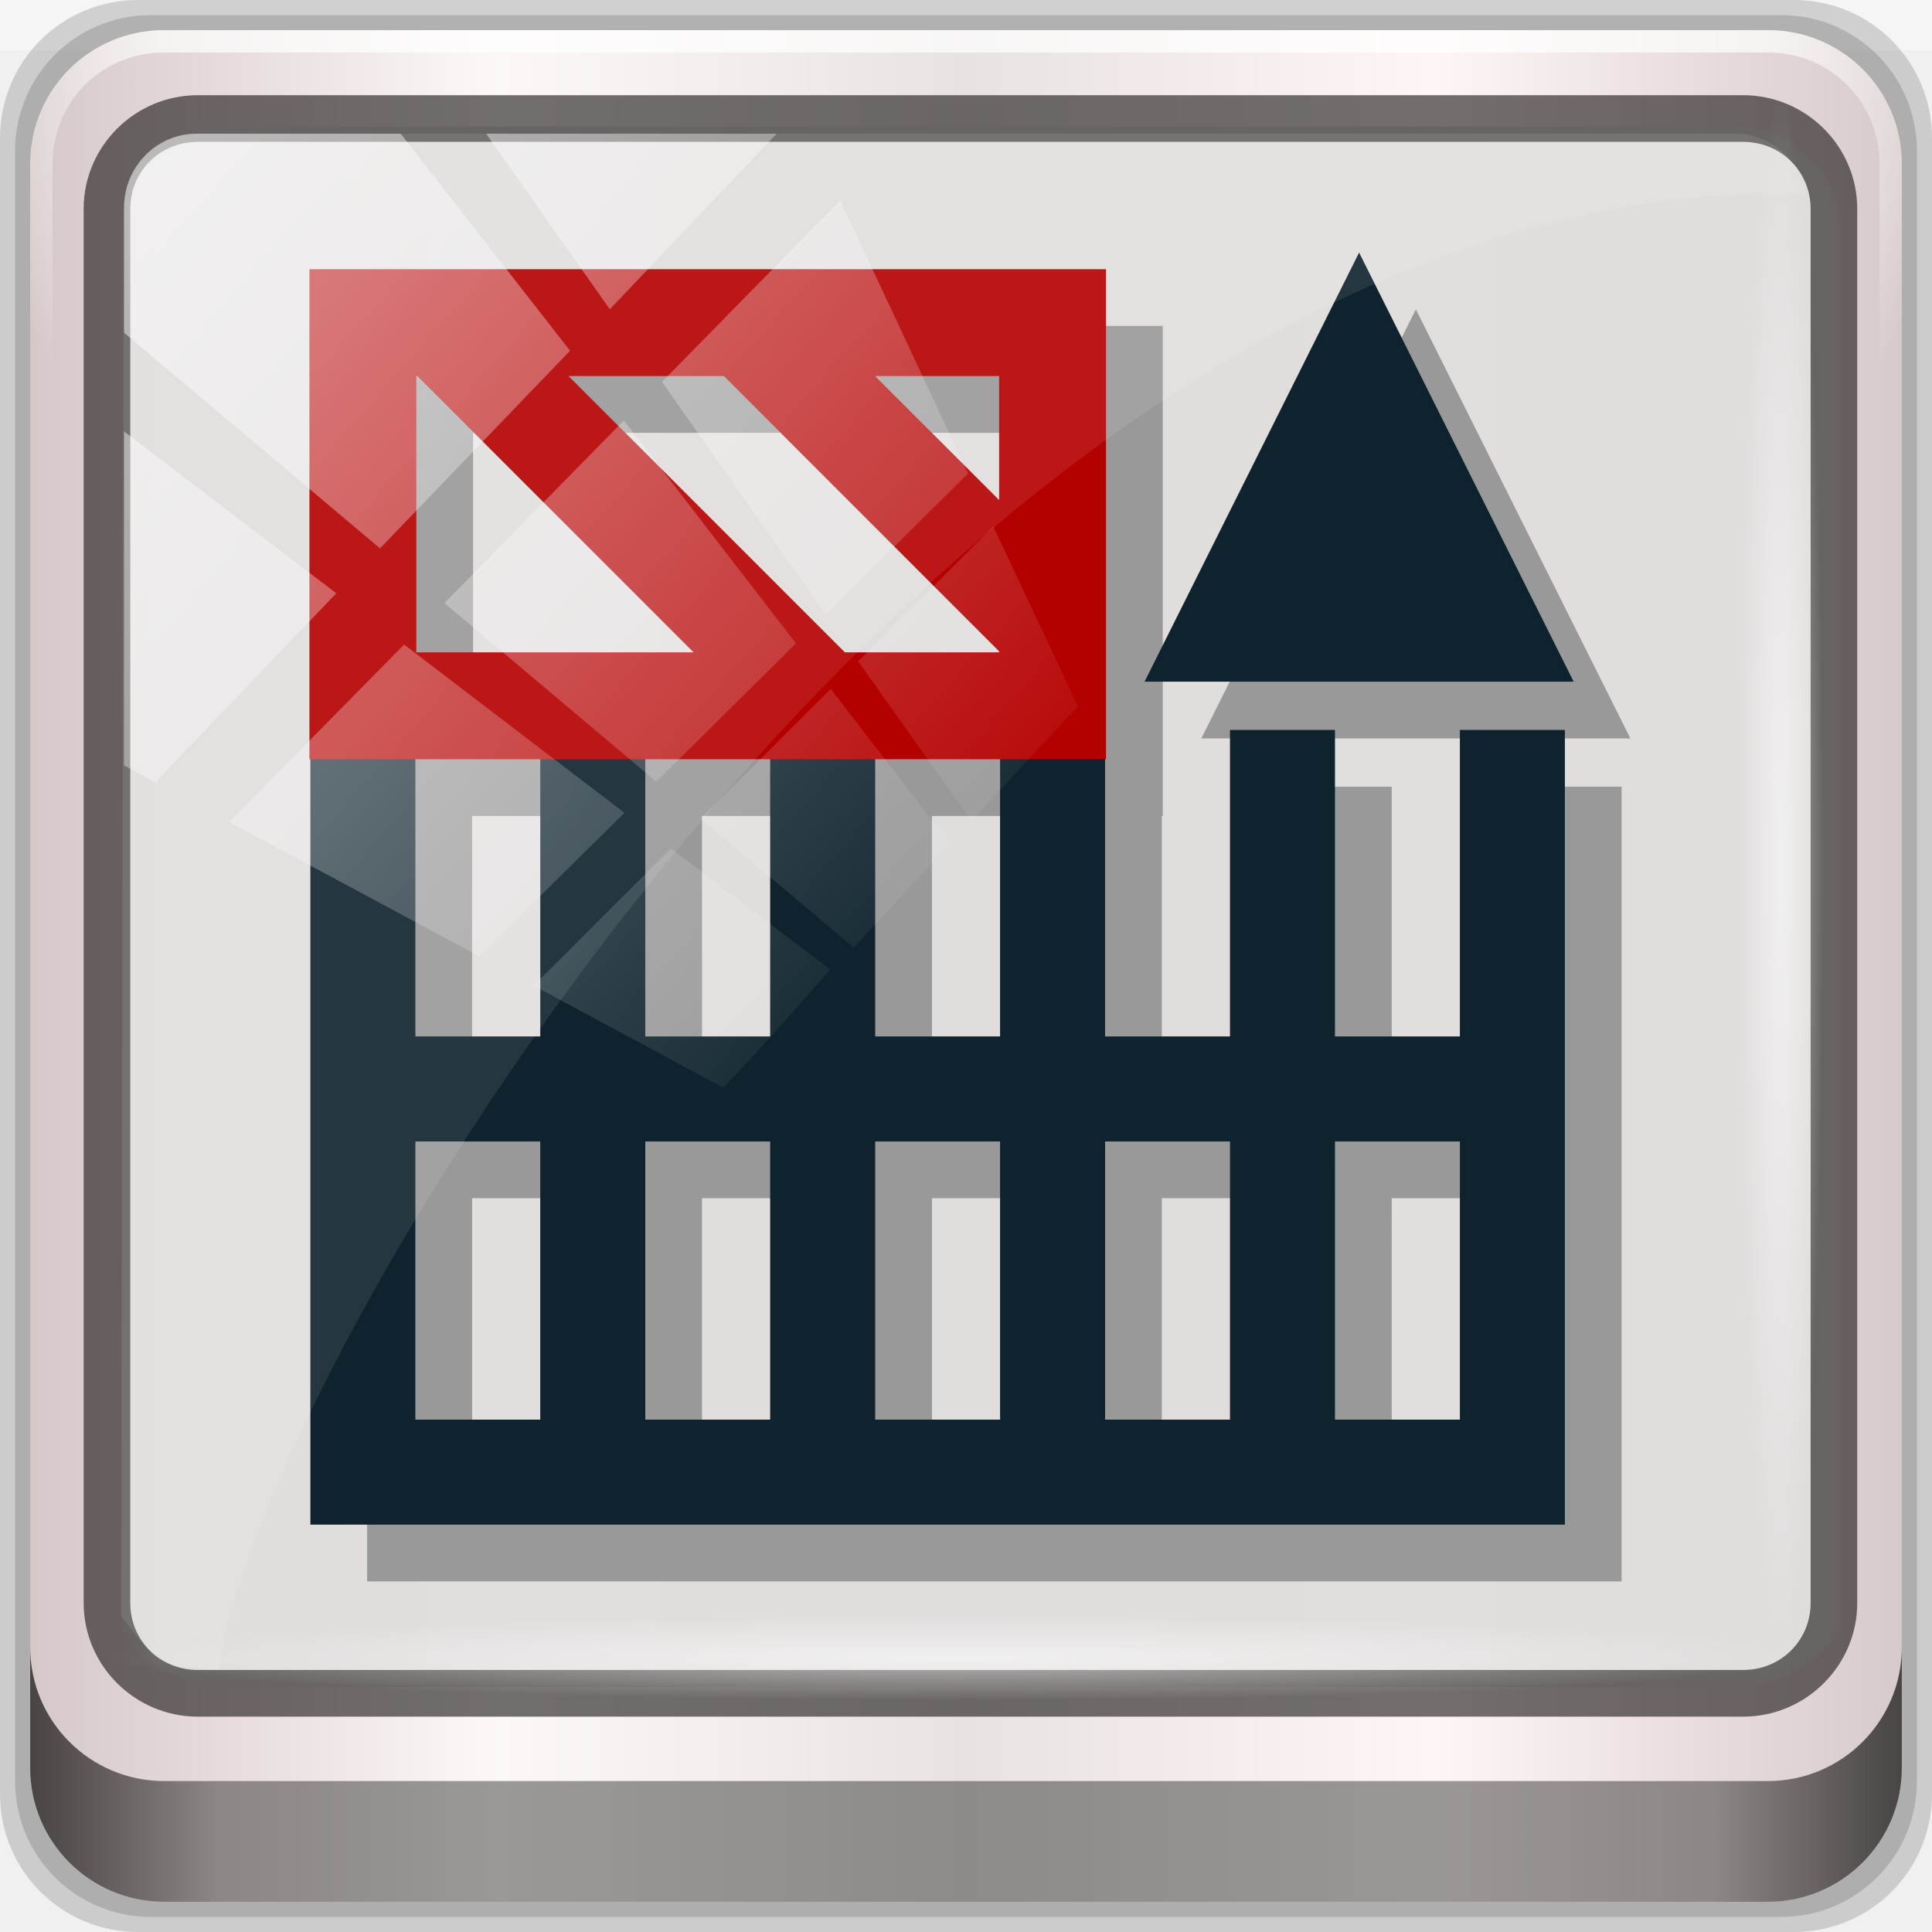
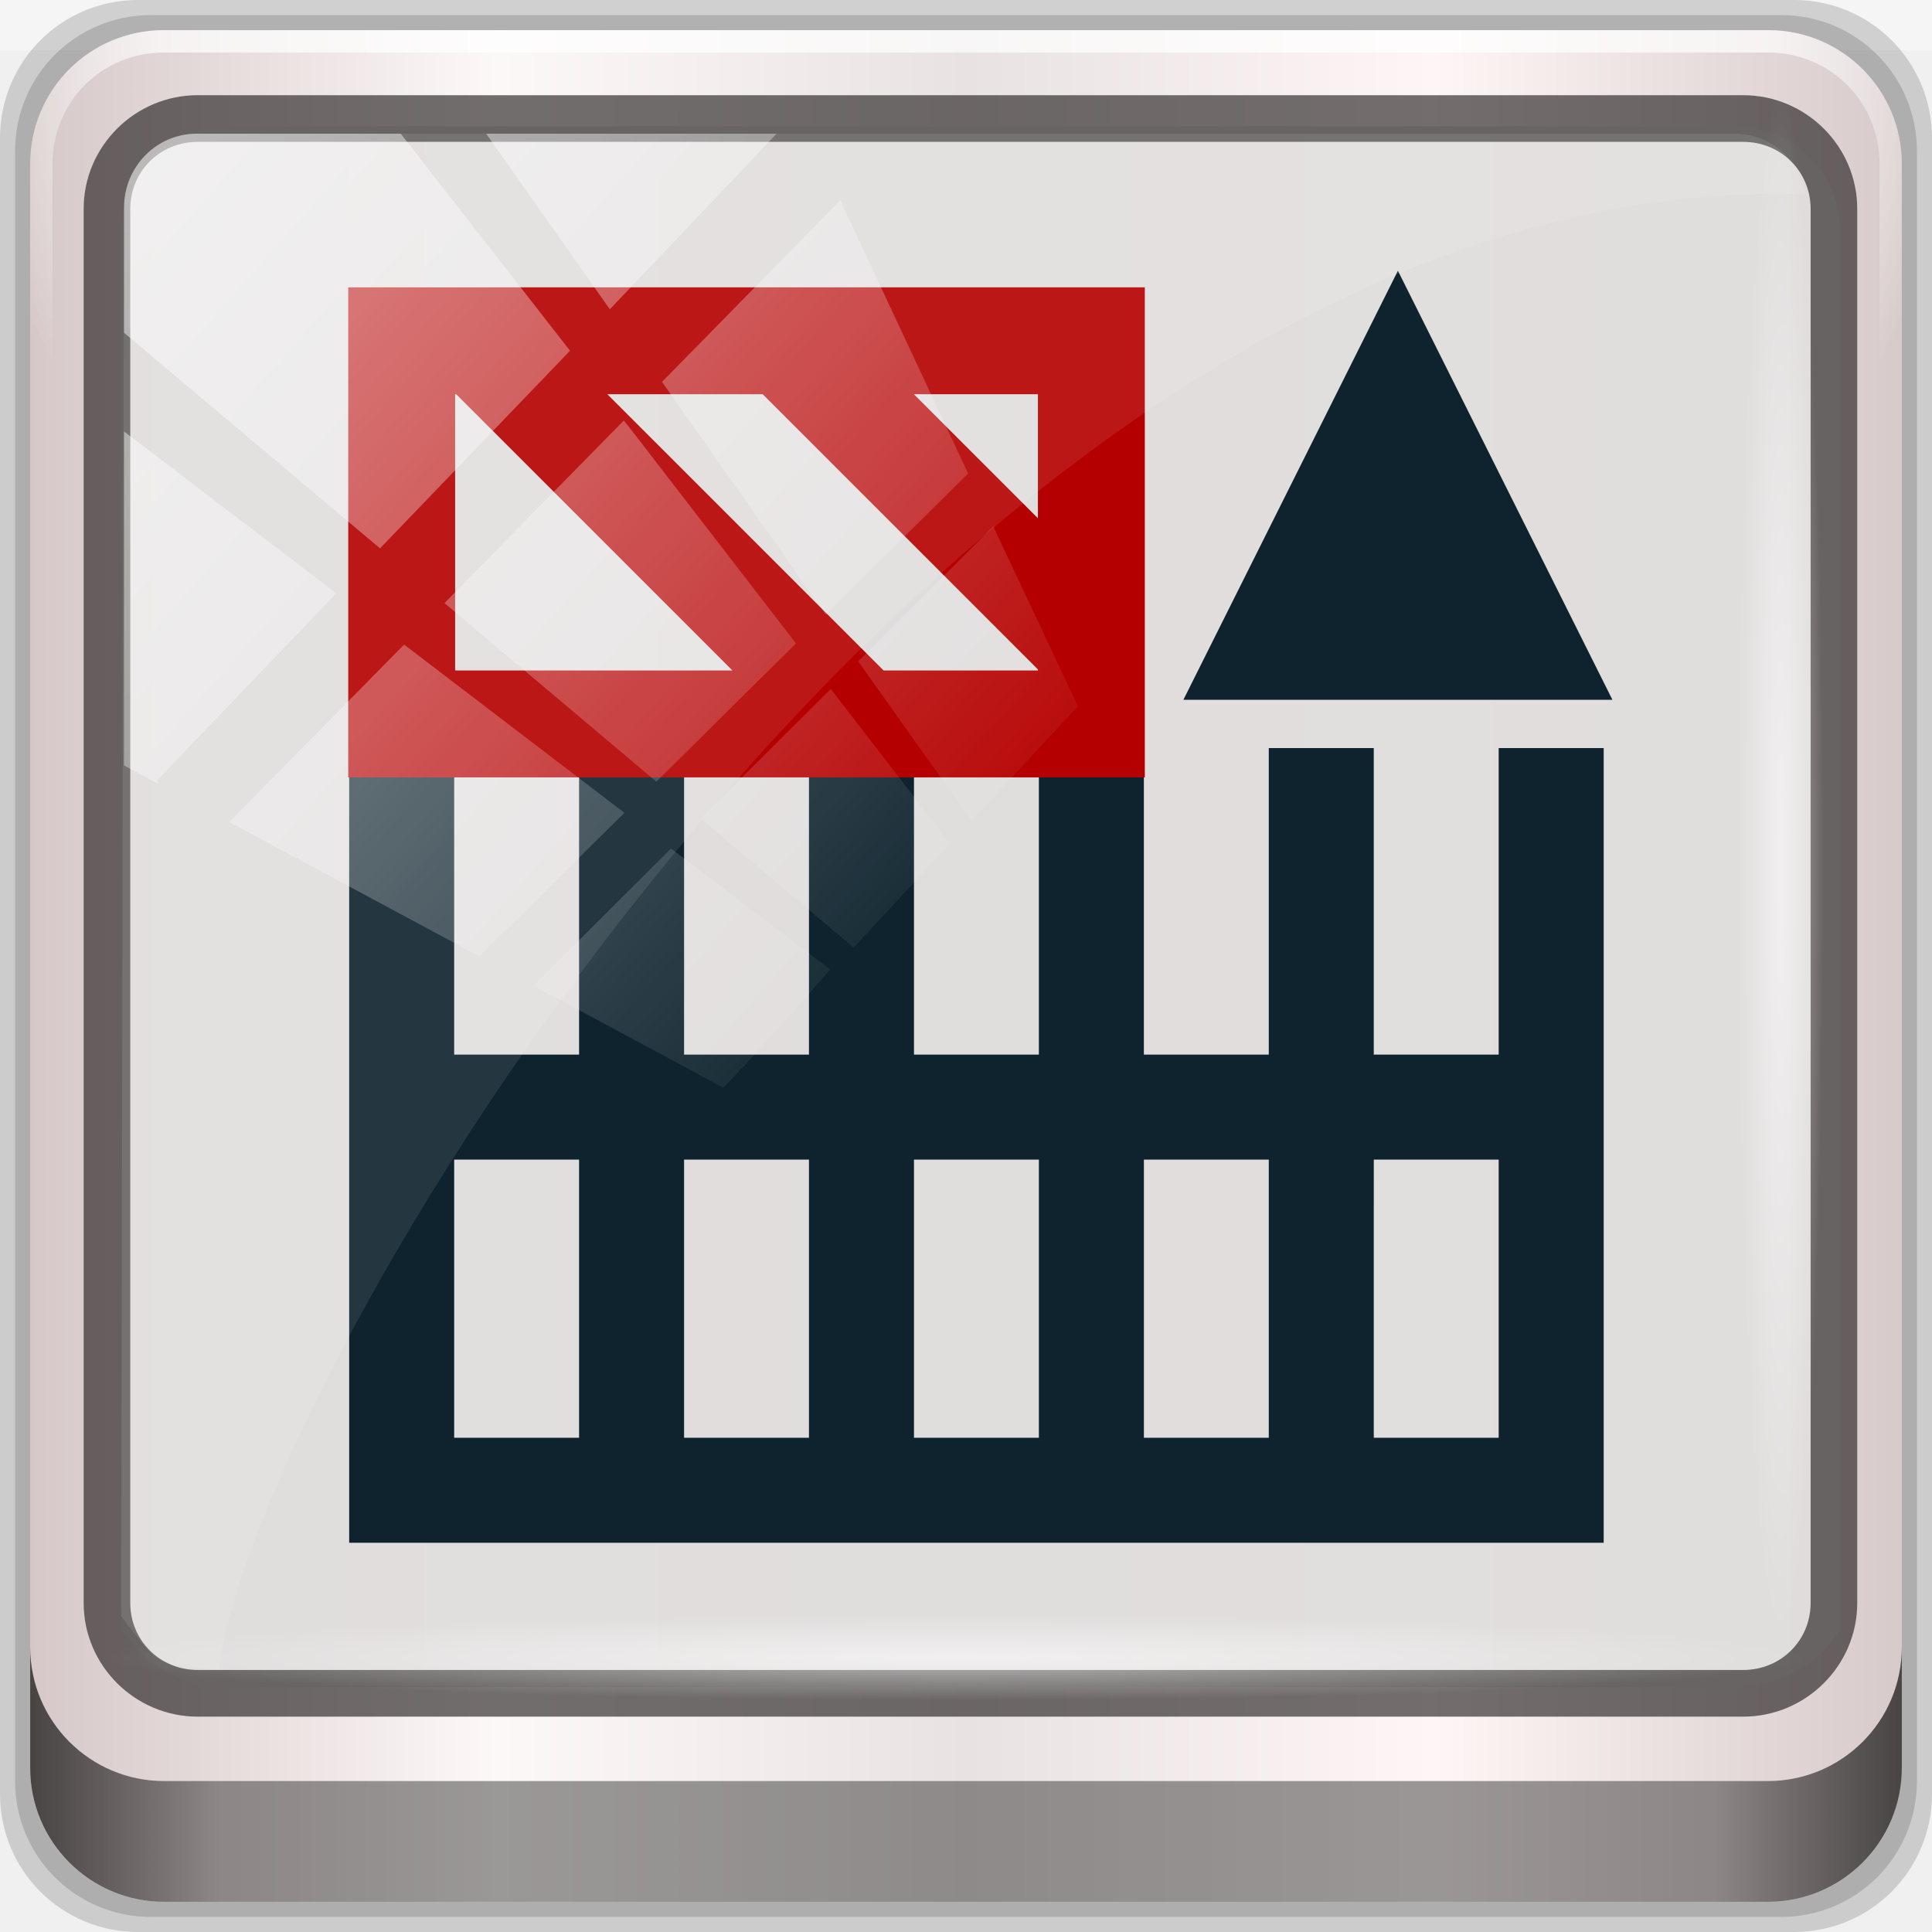
<svg xmlns="http://www.w3.org/2000/svg" xmlns:xlink="http://www.w3.org/1999/xlink" viewBox="0 0 96 96" version="1.1" id="svg8">
  <defs id="defs3051">
    <style type="text/css" id="current-color-scheme">
      .ColorScheme-Text {
        color:#4d4d4d;
      }
      .ColorScheme-Highlight {
        color:#3daee9;
      }
      </style>
    <linearGradient y2="47" x2="90" y1="47" x1="6" gradientTransform="matrix(1.141506,0,0,1.141506,7.069338,-16.1436)" gradientUnits="userSpaceOnUse" id="linearGradient7426" xlink:href="#linearGradient6139-0" />
    <linearGradient id="linearGradient6139-0">
      <stop id="stop6141-2" offset="0" style="stop-color:#d6c8c8;stop-opacity:1" />
      <stop style="stop-color:#fdf8f8;stop-opacity:1" offset="0.25" id="stop6151-0" />
      <stop style="stop-color:#e9e2e2;stop-opacity:1" offset="0.5" id="stop6147-1" />
      <stop id="stop6149-4" offset="0.75" style="stop-color:#fef6f6;stop-opacity:1" />
      <stop id="stop6143-4" offset="1" style="stop-color:#d7caca;stop-opacity:1" />
    </linearGradient>
    <radialGradient r="41" fy="6.213" fx="158" cy="6.213" cx="158" gradientTransform="matrix(0,1.729007,-2.17417,0,120.3277,-221.4261)" gradientUnits="userSpaceOnUse" id="radialGradient7428" xlink:href="#linearGradient3888-8-4-8-6" />
    <linearGradient id="linearGradient3888-8-4-8-6">
      <stop style="stop-color:#ffffff;stop-opacity:1;" offset="0" id="stop3890-4-7-9-7" />
      <stop style="stop-color:#ffffff;stop-opacity:0;" offset="1" id="stop3892-5-8-2-7" />
    </linearGradient>
    <radialGradient r="42" fy="-27" fx="48" cy="-27" cx="48" gradientTransform="matrix(-1.143651,0,0,-0.9333549,212.7619,-20.40058)" gradientUnits="userSpaceOnUse" id="radialGradient7430" xlink:href="#linearGradient4091-0-3-0-7" />
    <linearGradient id="linearGradient4091-0-3-0-7">
      <stop style="stop-color:#ffffff;stop-opacity:1;" offset="0" id="stop4093-3-6-4-2" />
      <stop id="stop4099-6-1-8-3" offset="0.8" style="stop-color:#ffffff;stop-opacity:1;" />
      <stop style="stop-color:#ffffff;stop-opacity:0;" offset="1" id="stop4095-1-0-7-9" />
    </linearGradient>
    <clipPath id="clipPath4194-1-2-5">
      <rect width="89.6" height="89.6" rx="6.4" ry="6.4" x="6.4" y="6.4" id="rect4196-1-6-2" style="fill:#ff00ff;fill-opacity:1;fill-rule:nonzero;stroke:none;stroke-width:1.067" />
    </clipPath>
    <linearGradient y2="88.172" x2="94.5" y1="88.172" x1="1.5" gradientTransform="matrix(1.031038,0,0,1.031038,12.37182,-11.98263)" gradientUnits="userSpaceOnUse" id="linearGradient7460" xlink:href="#linearGradient3832-0-6-1-1" />
    <linearGradient id="linearGradient3832-0-6-1-1">
      <stop style="stop-color:#000000;stop-opacity:1;" offset="0" id="stop3834-6-3-7-1" />
      <stop id="stop3872-2-4" offset="0.1" style="stop-color:#000000;stop-opacity:0.588;" />
      <stop style="stop-color:#000000;stop-opacity:0.588;" offset="0.9" id="stop3844-6-2-7-6" />
      <stop style="stop-color:#000000;stop-opacity:1;" offset="1" id="stop3836-5-0-2-9" />
    </linearGradient>
    <radialGradient r="43.199" fy="44.893" fx="13.948" cy="44.893" cx="13.948" gradientTransform="matrix(1.0054,0,0,0.05071751,47.32267,70.6723)" gradientUnits="userSpaceOnUse" id="radialGradient7462" xlink:href="#linearGradient3888-8-4-8-6" />
    <radialGradient r="43.199" fy="44.893" fx="13.948" cy="44.893" cx="13.948" gradientTransform="matrix(0.9158986,0,0,0.05071751,19.70581,-105.8956)" gradientUnits="userSpaceOnUse" id="radialGradient7464" xlink:href="#linearGradient3888-8-4-8-6" />
    <linearGradient y2="14.514" x2="50.528" y1="-28.642" x1="2.771" gradientUnits="userSpaceOnUse" id="linearGradient7466" xlink:href="#linearGradient3888-8-4-8-6" />
    <clipPath clipPathUnits="userSpaceOnUse" id="clipPath4156-4">
      <path style="opacity:0.6;fill:#ffffff;fill-opacity:1;stroke:none" d="m 27.046,-55.695 -14.214,13.321 h 0.061 l 15.653,21.771 10.231,-10.546 C 38.562,-32.302 27.468,-54.819 27.046,-55.695 Z M 9.647,-39.383 -5.241,-25.321 15.988,-7.806 26.372,-18.383 Z m 31.491,12.951 -9.741,9.714 8.945,12.458 7.781,-7.555 z m -49.84,4.379 -13.754,12.982 26.283,13.846 0.061,-0.062 -0.123,-0.062 L 13.599,-5.401 -8.702,-22.053 Z m 38.015,7.401 -9.803,9.775 11.579,9.559 7.628,-7.401 -8.669,-11.009 z m 20.187,5.674 -7.383,7.216 6.188,8.542 5.82,-6.137 z m -32.195,6.322 -9.557,9.498 13.662,7.185 7.934,-7.678 z m 23.312,2.374 -7.107,6.938 8.363,6.907 5.361,-5.674 -0.061,-0.092 -0.092,0.123 -6.464,-8.203 z m -8.73,8.542 -7.505,7.339 10.354,5.458 c 1.397,-1.321 5.675,-6.123 5.851,-6.322 z" id="path4158-0" />
    </clipPath>
    <linearGradient x1="7.941" y1="5.099" x2="7.941" y2="19.219" id="linearGradient4057" xlink:href="#linearGradient4281-6-89" gradientUnits="userSpaceOnUse" gradientTransform="matrix(3.53009,0,0,2.54951,16,18)" />
    <linearGradient id="linearGradient4281-6-89">
      <stop id="stop4283-9-4" style="stop-color:#1e1e1e;stop-opacity:1" offset="0" />
      <stop id="stop4285-8-1" style="stop-color:#505050;stop-opacity:1" offset="1" />
    </linearGradient>
    <linearGradient x1="38" y1="28" x2="38" y2="68" id="linearGradient3156-2" xlink:href="#linearGradient4281-6-89" gradientUnits="userSpaceOnUse" gradientTransform="translate(-100)" />
    <linearGradient x1="45.448" y1="92.54" x2="45.448" y2="7.017" id="ButtonShadow-4" gradientUnits="userSpaceOnUse" gradientTransform="scale(1.005865,0.994169)">
      <stop id="stop3750-15" style="stop-color:#000000;stop-opacity:1" offset="0" />
      <stop id="stop3752-24" style="stop-color:#000000;stop-opacity:0.588" offset="1" />
    </linearGradient>
    <filter style="color-interpolation-filters:sRGB" id="filter3174-80">
      <feGaussianBlur id="feGaussianBlur3176-2" stdDeviation="1.71" />
    </filter>
    <linearGradient x1="48" y1="20.221" x2="48" y2="138.661" id="linearGradient3613-5" xlink:href="#linearGradient3888-8-4-8-6" gradientUnits="userSpaceOnUse" />
    <clipPath id="clipPath3613-61">
      <rect width="84" height="84" rx="6" ry="6" x="6" y="6" id="rect3615-83" style="fill:#ffffff;fill-opacity:1;fill-rule:nonzero;stroke:none" />
    </clipPath>
    <filter style="color-interpolation-filters:sRGB" x="-0.192" y="-0.192" width="1.384" height="1.384" id="filter3794-5">
      <feGaussianBlur id="feGaussianBlur3796-1" stdDeviation="5.28" />
    </filter>
    <filter style="color-interpolation-filters:sRGB" id="filter3174">
      <feGaussianBlur id="feGaussianBlur3176" stdDeviation="1.71" />
    </filter>
    <clipPath id="clipPath3613">
      <rect width="84" height="84" rx="6" ry="6" x="6" y="6" id="rect3615" style="fill:#ffffff;fill-opacity:1;fill-rule:nonzero;stroke:none" />
    </clipPath>
    <filter style="color-interpolation-filters:sRGB" x="-0.192" y="-0.192" width="1.384" height="1.384" id="filter3794">
      <feGaussianBlur id="feGaussianBlur3796" stdDeviation="5.28" />
    </filter>
    <linearGradient x1="38" y1="36" x2="38" y2="68" id="linearGradient3935" xlink:href="#linearGradient4281-6-89" gradientUnits="userSpaceOnUse" gradientTransform="translate(4,-4)" />
    <filter style="color-interpolation-filters:sRGB" id="filter3174-30">
      <feGaussianBlur id="feGaussianBlur3176-29" stdDeviation="1.71" />
    </filter>
    <clipPath id="clipPath3613-60">
      <rect width="84" height="84" rx="6" ry="6" x="6" y="6" id="rect3615-0" style="fill:#ffffff;fill-opacity:1;fill-rule:nonzero;stroke:none" />
    </clipPath>
    <filter style="color-interpolation-filters:sRGB" x="-0.192" y="-0.192" width="1.384" height="1.384" id="filter3794-8">
      <feGaussianBlur id="feGaussianBlur3796-53" stdDeviation="5.28" />
    </filter>
    <linearGradient x1="4" y1="11" x2="18" y2="11" id="linearGradient3037" xlink:href="#SpecificGradient" gradientUnits="userSpaceOnUse" />
    <linearGradient x1="10.762" y1="4" x2="10.762" y2="18.011" id="SpecificGradient" gradientUnits="userSpaceOnUse">
      <stop id="stop3292" style="stop-color:#a50000;stop-opacity:1" offset="0" />
      <stop id="stop3294" style="stop-color:#e73800;stop-opacity:1" offset="1" />
    </linearGradient>
    <filter style="color-interpolation-filters:sRGB" id="filter3174-6">
      <feGaussianBlur id="feGaussianBlur3176-69" stdDeviation="1.71" />
    </filter>
    <clipPath id="clipPath3613-9">
      <rect width="84" height="84" rx="6" ry="6" x="6" y="6" id="rect3615-9" style="fill:#ffffff;fill-opacity:1;fill-rule:nonzero;stroke:none" />
    </clipPath>
    <filter style="color-interpolation-filters:sRGB" x="-0.192" y="-0.192" width="1.384" height="1.384" id="filter3794-74">
      <feGaussianBlur id="feGaussianBlur3796-54" stdDeviation="5.28" />
    </filter>
    <linearGradient x1="9.397" y1="5.547" x2="9.397" y2="19.983" id="linearGradient3960" xlink:href="#linearGradient4281-6-89" gradientUnits="userSpaceOnUse" gradientTransform="matrix(3.328201,0,0,2.704163,-227.2027,-331.6322)" />
    <filter style="color-interpolation-filters:sRGB" id="filter3174-5">
      <feGaussianBlur id="feGaussianBlur3176-27" stdDeviation="1.71" />
    </filter>
    <clipPath id="clipPath3613-2">
      <rect width="84" height="84" rx="6" ry="6" x="6" y="6" id="rect3615-16" style="fill:#ffffff;fill-opacity:1;fill-rule:nonzero;stroke:none" />
    </clipPath>
    <filter style="color-interpolation-filters:sRGB" x="-0.192" y="-0.192" width="1.384" height="1.384" id="filter3794-72">
      <feGaussianBlur id="feGaussianBlur3796-6" stdDeviation="5.28" />
    </filter>
    <linearGradient x1="24.508" y1="35.528" x2="55.492" y2="35.528" id="linearGradient4134" xlink:href="#linearGradient4281-6-89" gradientUnits="userSpaceOnUse" gradientTransform="matrix(0,0.9145735,0.8307819,0,36.61531,14.94161)" />
    <radialGradient r="41" fy="6.213" fx="158" cy="6.213" cx="158" gradientTransform="matrix(0,1.729007,-2.17417,0,85.81428,-225.4825)" gradientUnits="userSpaceOnUse" id="radialGradient1096" xlink:href="#linearGradient3888-8-4-8-6" />
    <radialGradient xlink:href="#linearGradient4091-0-3-0-7" id="radialGradient1080" gradientUnits="userSpaceOnUse" gradientTransform="matrix(-1.143651,0,0,-0.9333549,212.7619,-20.40058)" cx="48" cy="-27" fx="48" fy="-27" r="42" />
  </defs>
  <g transform="translate(1.5099801e-8,27.73333)" id="layer1">
    <g id="g7008" transform="translate(-8.580222,-18.49007)">
      <g id="g1023">
        <g transform="translate(-2.081423,7.339514)" id="g1058">
          <g transform="matrix(0.9698962,0,0,0.9698962,1.86227,-4.960875)" id="g1073">
            <g transform="translate(-3.299327)" id="g1088">
              <rect y="-11.983" x="12.372" height="2.578" width="98.98" id="rect3880" style="opacity:0.312;fill:#ffffff;fill-opacity:1;stroke:none;stroke-width:1.031" />
              <path id="path3288" d="M 104.281,-11.983 H 19.442 c -3.917,0 -7.07,3.153 -7.07,7.07 V 79.927 c 0,3.917 3.153,7.07 7.07,7.07 H 104.281 c 3.917,0 7.07,-3.153 7.07,-7.07 V -4.913 c 0,-3.917 -3.153,-7.07 -7.07,-7.07 z" style="display:inline;opacity:0.15;fill:#000000;fill-opacity:1;fill-rule:nonzero;stroke:none;stroke-width:1.031" />
              <path style="display:inline;opacity:0.15;fill:#000000;fill-opacity:1;fill-rule:nonzero;stroke:none;stroke-width:1.031" d="M 103.619,-11.209 H 20.105 c -3.856,0 -6.96,3.104 -6.96,6.96 V 79.264 c 0,3.856 3.104,6.96 6.96,6.96 h 83.514 c 3.856,0 6.96,-3.104 6.96,-6.96 V -4.25 c 0,-3.856 -3.104,-6.96 -6.96,-6.96 z" id="path4085" />
              <path id="rect4251-1" d="M 102.956,-10.436 H 20.767 c -3.794,0 -6.849,3.055 -6.849,6.849 V 78.601 c 0,3.794 3.055,6.849 6.849,6.849 h 82.188 c 3.794,0 6.849,-3.055 6.849,-6.849 V -3.587 c 0,-3.794 -3.055,-6.849 -6.849,-6.849 z" style="display:inline;fill:url(#linearGradient7426);fill-opacity:1;fill-rule:nonzero;stroke:none;stroke-width:1.031" />
              <path id="path1100" d="m 23.969,-5.505 c -2.993,0 -5.368,2.39 -5.368,5.4 v 22.377 7.56 41.682 c 1.15,1.759 3.11,2.936 5.368,2.936 h 4.295 68.714 4.295 c 2.258,0 4.219,-1.177 5.368,-2.936 V 29.832 22.271 -0.105 c 0,-3.01 -2.376,-5.4 -5.368,-5.4 z" style="display:inline;opacity:0.963;fill:#e0dddd;fill-opacity:1;fill-rule:nonzero;stroke:none;stroke-width:1.077" />
              <g transform="matrix(1.070162,0,0,1.070162,-107.0813,-15.57285)" id="g3272">
                <path style="display:inline;opacity:0.45;fill:url(#radialGradient1080);fill-opacity:1;fill-rule:nonzero;stroke:none;stroke-width:1.067" d="m 119.467,4.8 c -3.546,0 -6.4,2.854 -6.4,6.4 v 16 h 1.067 v -16 c 0,-2.973 2.36,-5.333 5.333,-5.333 h 76.8 c 2.973,0 5.333,2.36 5.333,5.333 v 16 h 1.067 v -16 c 0,-3.546 -2.854,-6.4 -6.4,-6.4 z" id="path4236-5" />
              </g>
              <path style="color:#000000;font-style:normal;font-variant:normal;font-weight:normal;font-stretch:normal;font-size:medium;line-height:normal;font-family:Sans;-inkscape-font-specification:Sans;text-indent:0;text-align:start;text-decoration:none;text-decoration-line:none;letter-spacing:normal;word-spacing:normal;text-transform:none;writing-mode:lr-tb;direction:ltr;baseline-shift:baseline;text-anchor:start;display:inline;overflow:visible;visibility:visible;fill:#241f1f;fill-opacity:0.633;stroke:none;stroke-width:2.449;marker:none;enable-background:accumulate" d="m 22.502,-7.106 c -3.213,0 -5.844,2.618 -5.844,5.821 V 70.143 c 0,3.203 2.631,5.821 5.844,5.821 h 79.175 c 3.213,0 5.844,-2.618 5.844,-5.821 V -1.285 c 0,-3.203 -2.631,-5.821 -5.844,-5.821 z m 0,2.391 h 79.175 c 1.947,0 3.456,1.526 3.456,3.43 V 70.143 c 0,1.904 -1.509,3.43 -3.456,3.43 H 22.502 c -1.947,0 -3.456,-1.526 -3.456,-3.43 V -1.285 c 0,-1.904 1.509,-3.43 3.456,-3.43 z" id="path4989" />
              <path id="path4118" d="m 13.918,72.401 v 6.186 c 0,3.794 3.068,6.863 6.863,6.863 h 82.161 c 3.794,0 6.863,-3.068 6.863,-6.863 v -6.186 c 0,3.794 -3.068,6.863 -6.863,6.863 H 20.781 c -3.794,0 -6.863,-3.068 -6.863,-6.863 z" style="display:inline;opacity:0.658;fill:url(#linearGradient7460);fill-opacity:1;fill-rule:nonzero;stroke:none;stroke-width:1.031" />
              <rect ry="4.382" rx="0" y="70.758" x="17.914" height="4.382" width="86.865" id="rect4131" style="opacity:0.55;fill:url(#radialGradient7462);fill-opacity:1;stroke:none;stroke-width:1.031" />
              <rect transform="rotate(90)" style="opacity:0.55;fill:url(#radialGradient7464);fill-opacity:1;stroke:none;stroke-width:1.031" id="rect4141" width="79.132" height="4.382" x="-7.085" y="-105.81" rx="0" ry="4.382" />
              <g id="g924" transform="translate(0.55047,0.5504698)">
-                 <g style="fill:#999999;stroke:#999999" transform="matrix(0.9228555,0,0,0.9228555,27.66518,1.248655)" id="g1116">
-                   <path style="color:#4d4d4d;fill:#999999;fill-opacity:1;stroke:#999999;stroke-width:1.575;stroke-miterlimit:4;stroke-dasharray:none;stroke-opacity:1" d="M 4,4 V 29.525 72.068 H 8.254 72.068 V 67.814 29.525 H 67.814 V 46.542 H 59.305 V 29.525 H 55.051 V 46.542 H 46.542 V 29.525 4 H 42.288 V 29.525 46.542 H 33.78 V 29.525 H 29.525 V 46.542 H 21.017 V 29.525 H 16.763 V 46.542 H 12.508 8.254 V 29.525 4 Z M 61.432,4 50.797,25.271 H 72.068 Z M 8.254,50.797 h 4.254 4.254 v 4.254 12.763 H 8.254 Z m 12.763,0 h 8.508 V 67.814 H 21.017 V 55.051 Z m 12.763,0 h 8.508 v 17.017 h -8.508 z m 12.763,0 h 8.508 v 4.254 12.763 h -8.508 z m 12.763,0 h 4.678 3.83 V 67.814 H 59.305 V 55.051 Z" class="ColorScheme-Text" id="path1112" />
-                   <path style="color:#3daee9;fill:#999999;fill-opacity:1;stroke:#999999;stroke-width:1.68;stroke-miterlimit:4;stroke-dasharray:none;stroke-opacity:1" d="M 4,4 V 29.525 H 8.254 30.772 42.288 46.542 V 4 H 42.288 8.254 Z M 8.254,8.254 H 9.501 L 26.518,25.271 H 8.254 Z m 7.262,0 H 26.518 L 42.288,24.025 v 1.246 h -9.755 z m 17.017,0 h 9.755 v 9.755 z" class="ColorScheme-Highlight" id="path1114" />
-                 </g>
-                 <g id="g1089" transform="matrix(0.9228555,0,0,0.9228555,24.7576,-1.658919)">
+                 <g style="fill:#999999;stroke:#999999" transform="matrix(0.9228555,0,0,0.9228555,27.66518,1.248655)" id="g1116" />
+                 <g id="g1089" transform="matrix(0.9228555,0,0,0.9228555,26.7455,-0.7287605)">
                  <path id="path4" class="ColorScheme-Text" d="M 4,4 V 29.525 72.068 H 8.254 72.068 V 67.814 29.525 H 67.814 V 46.542 H 59.305 V 29.525 H 55.051 V 46.542 H 46.542 V 29.525 4 H 42.288 V 29.525 46.542 H 33.78 V 29.525 H 29.525 V 46.542 H 21.017 V 29.525 H 16.763 V 46.542 H 12.508 8.254 V 29.525 4 Z M 61.432,4 50.797,25.271 H 72.068 Z M 8.254,50.797 h 4.254 4.254 v 4.254 12.763 H 8.254 Z m 12.763,0 h 8.508 V 67.814 H 21.017 V 55.051 Z m 12.763,0 h 8.508 v 17.017 h -8.508 z m 12.763,0 h 8.508 v 4.254 12.763 h -8.508 z m 12.763,0 h 4.678 3.83 V 67.814 H 59.305 V 55.051 Z" style="color:#4d4d4d;fill:#0e232e;fill-opacity:1;stroke:#0e232e;stroke-width:1.575;stroke-miterlimit:4;stroke-dasharray:none;stroke-opacity:1" />
                  <path id="path6" class="ColorScheme-Highlight" d="M 4,4 V 29.525 H 8.254 30.772 42.288 46.542 V 4 H 42.288 8.254 Z M 8.254,8.254 H 9.501 L 26.518,25.271 H 8.254 Z m 7.262,0 H 26.518 L 42.288,24.025 v 1.246 h -9.755 z m 17.017,0 h 9.755 v 9.755 z" style="color:#3daee9;fill:#b50000;fill-opacity:1;stroke:#b50000;stroke-width:1.68;stroke-miterlimit:4;stroke-dasharray:none;stroke-opacity:1" />
                </g>
              </g>
              <path id="rect4190" d="m 22.448,-5.133 c -2.055,0 -3.716,1.701 -3.721,3.799 L 18.574,70.799 c 1.973,2.599 1.717,2.486 5.002,2.762 1.86,-15.322 37.632,-75.613 79.821,-75.613 0.503,0 0.993,0.02 1.494,0.03 -0.312,-1.771 -1.805,-3.111 -3.633,-3.111 z" style="opacity:0.092;fill:#ffffff;fill-opacity:1;stroke:none;stroke-width:1.031" />
              <rect clip-path="url(#clipPath4156-4)" ry="3.957" rx="3.957" y="-30" x="2" height="92" width="92" id="rect4146" style="opacity:0.515;fill:url(#linearGradient7466);fill-opacity:1;stroke:none" transform="matrix(0.9375278,0,0,0.9571924,16.85179,23.58285)" />
              <g id="g1094" transform="matrix(1.070162,0,0,1.070162,-107.0813,-15.57285)">
                <path id="path1092" d="m 119.467,4.8 c -3.546,0 -6.4,2.854 -6.4,6.4 v 16 h 1.067 v -16 c 0,-2.973 2.36,-5.333 5.333,-5.333 h 76.8 c 2.973,0 5.333,2.36 5.333,5.333 v 16 h 1.067 v -16 c 0,-3.546 -2.854,-6.4 -6.4,-6.4 z" style="display:inline;opacity:0.45;fill:url(#radialGradient7430);fill-opacity:1;fill-rule:nonzero;stroke:none;stroke-width:1.067" />
              </g>
              <g id="g1104" transform="matrix(1.070162,0,0,1.070162,-211.1639,29.13618)" />
            </g>
          </g>
        </g>
      </g>
    </g>
  </g>
  <g id="g1084" transform="matrix(0.9521912,0,0,0.9521912,10.15734,10.15734)" />
</svg>
